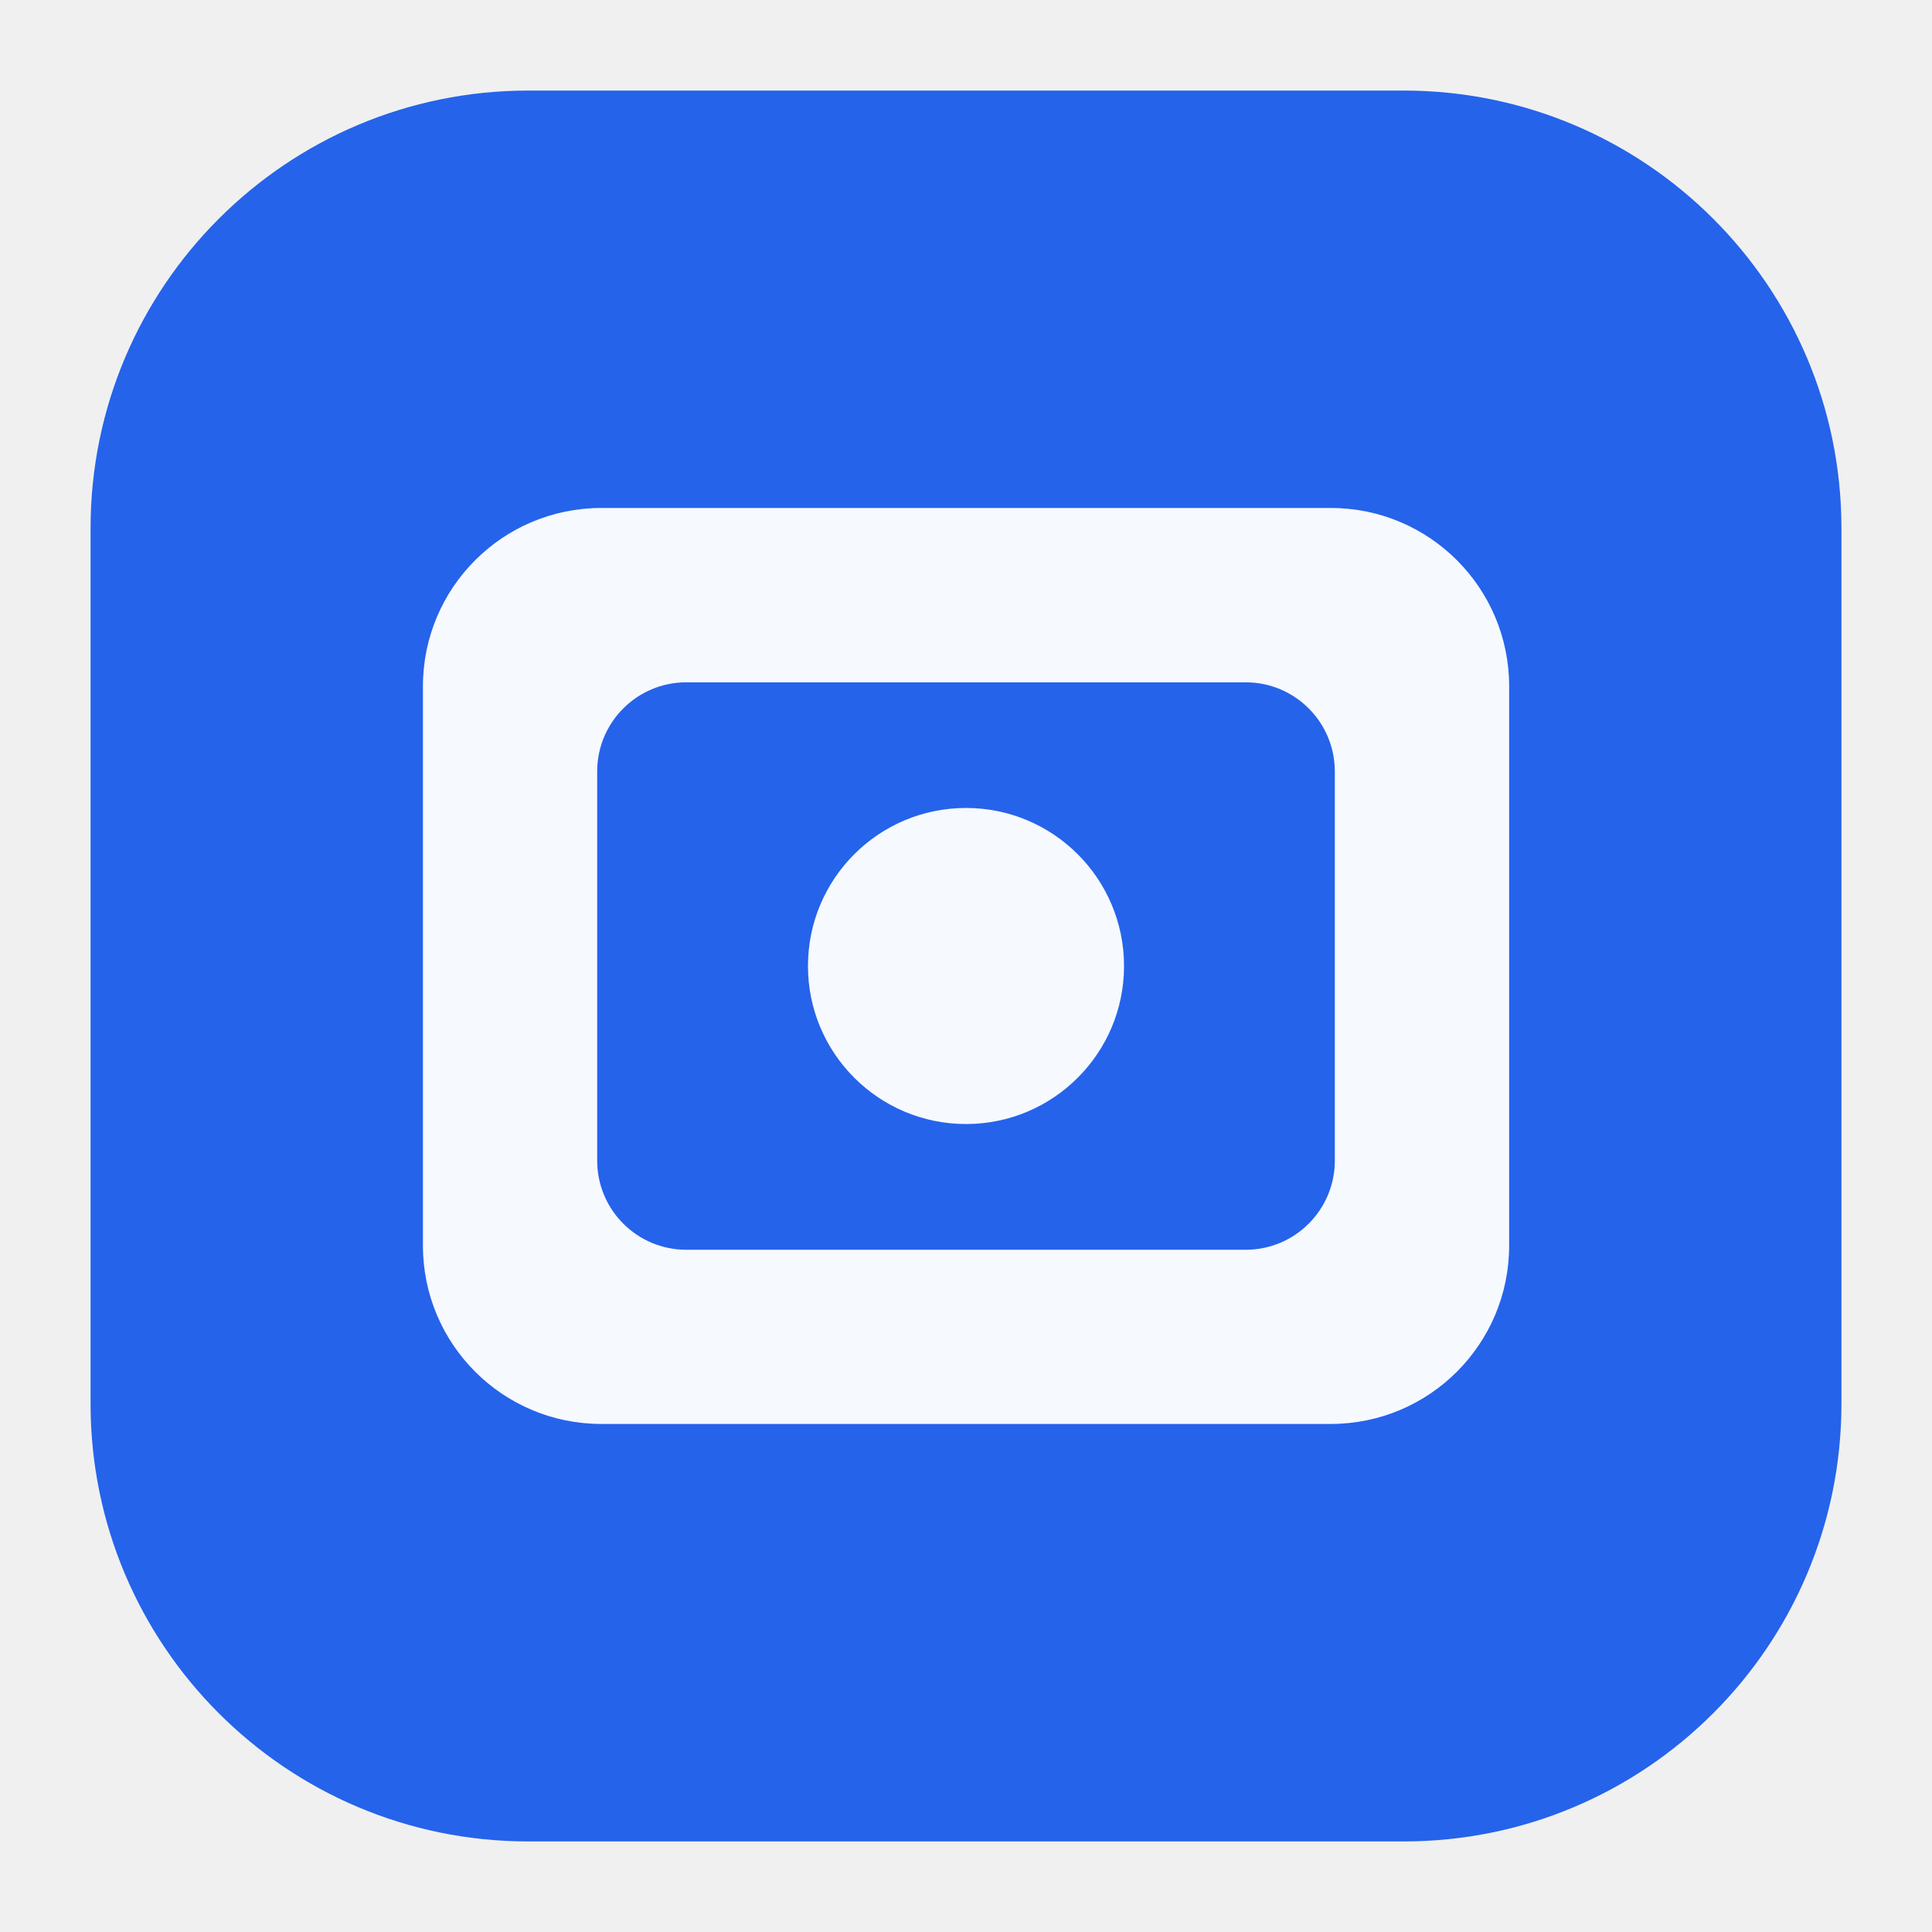
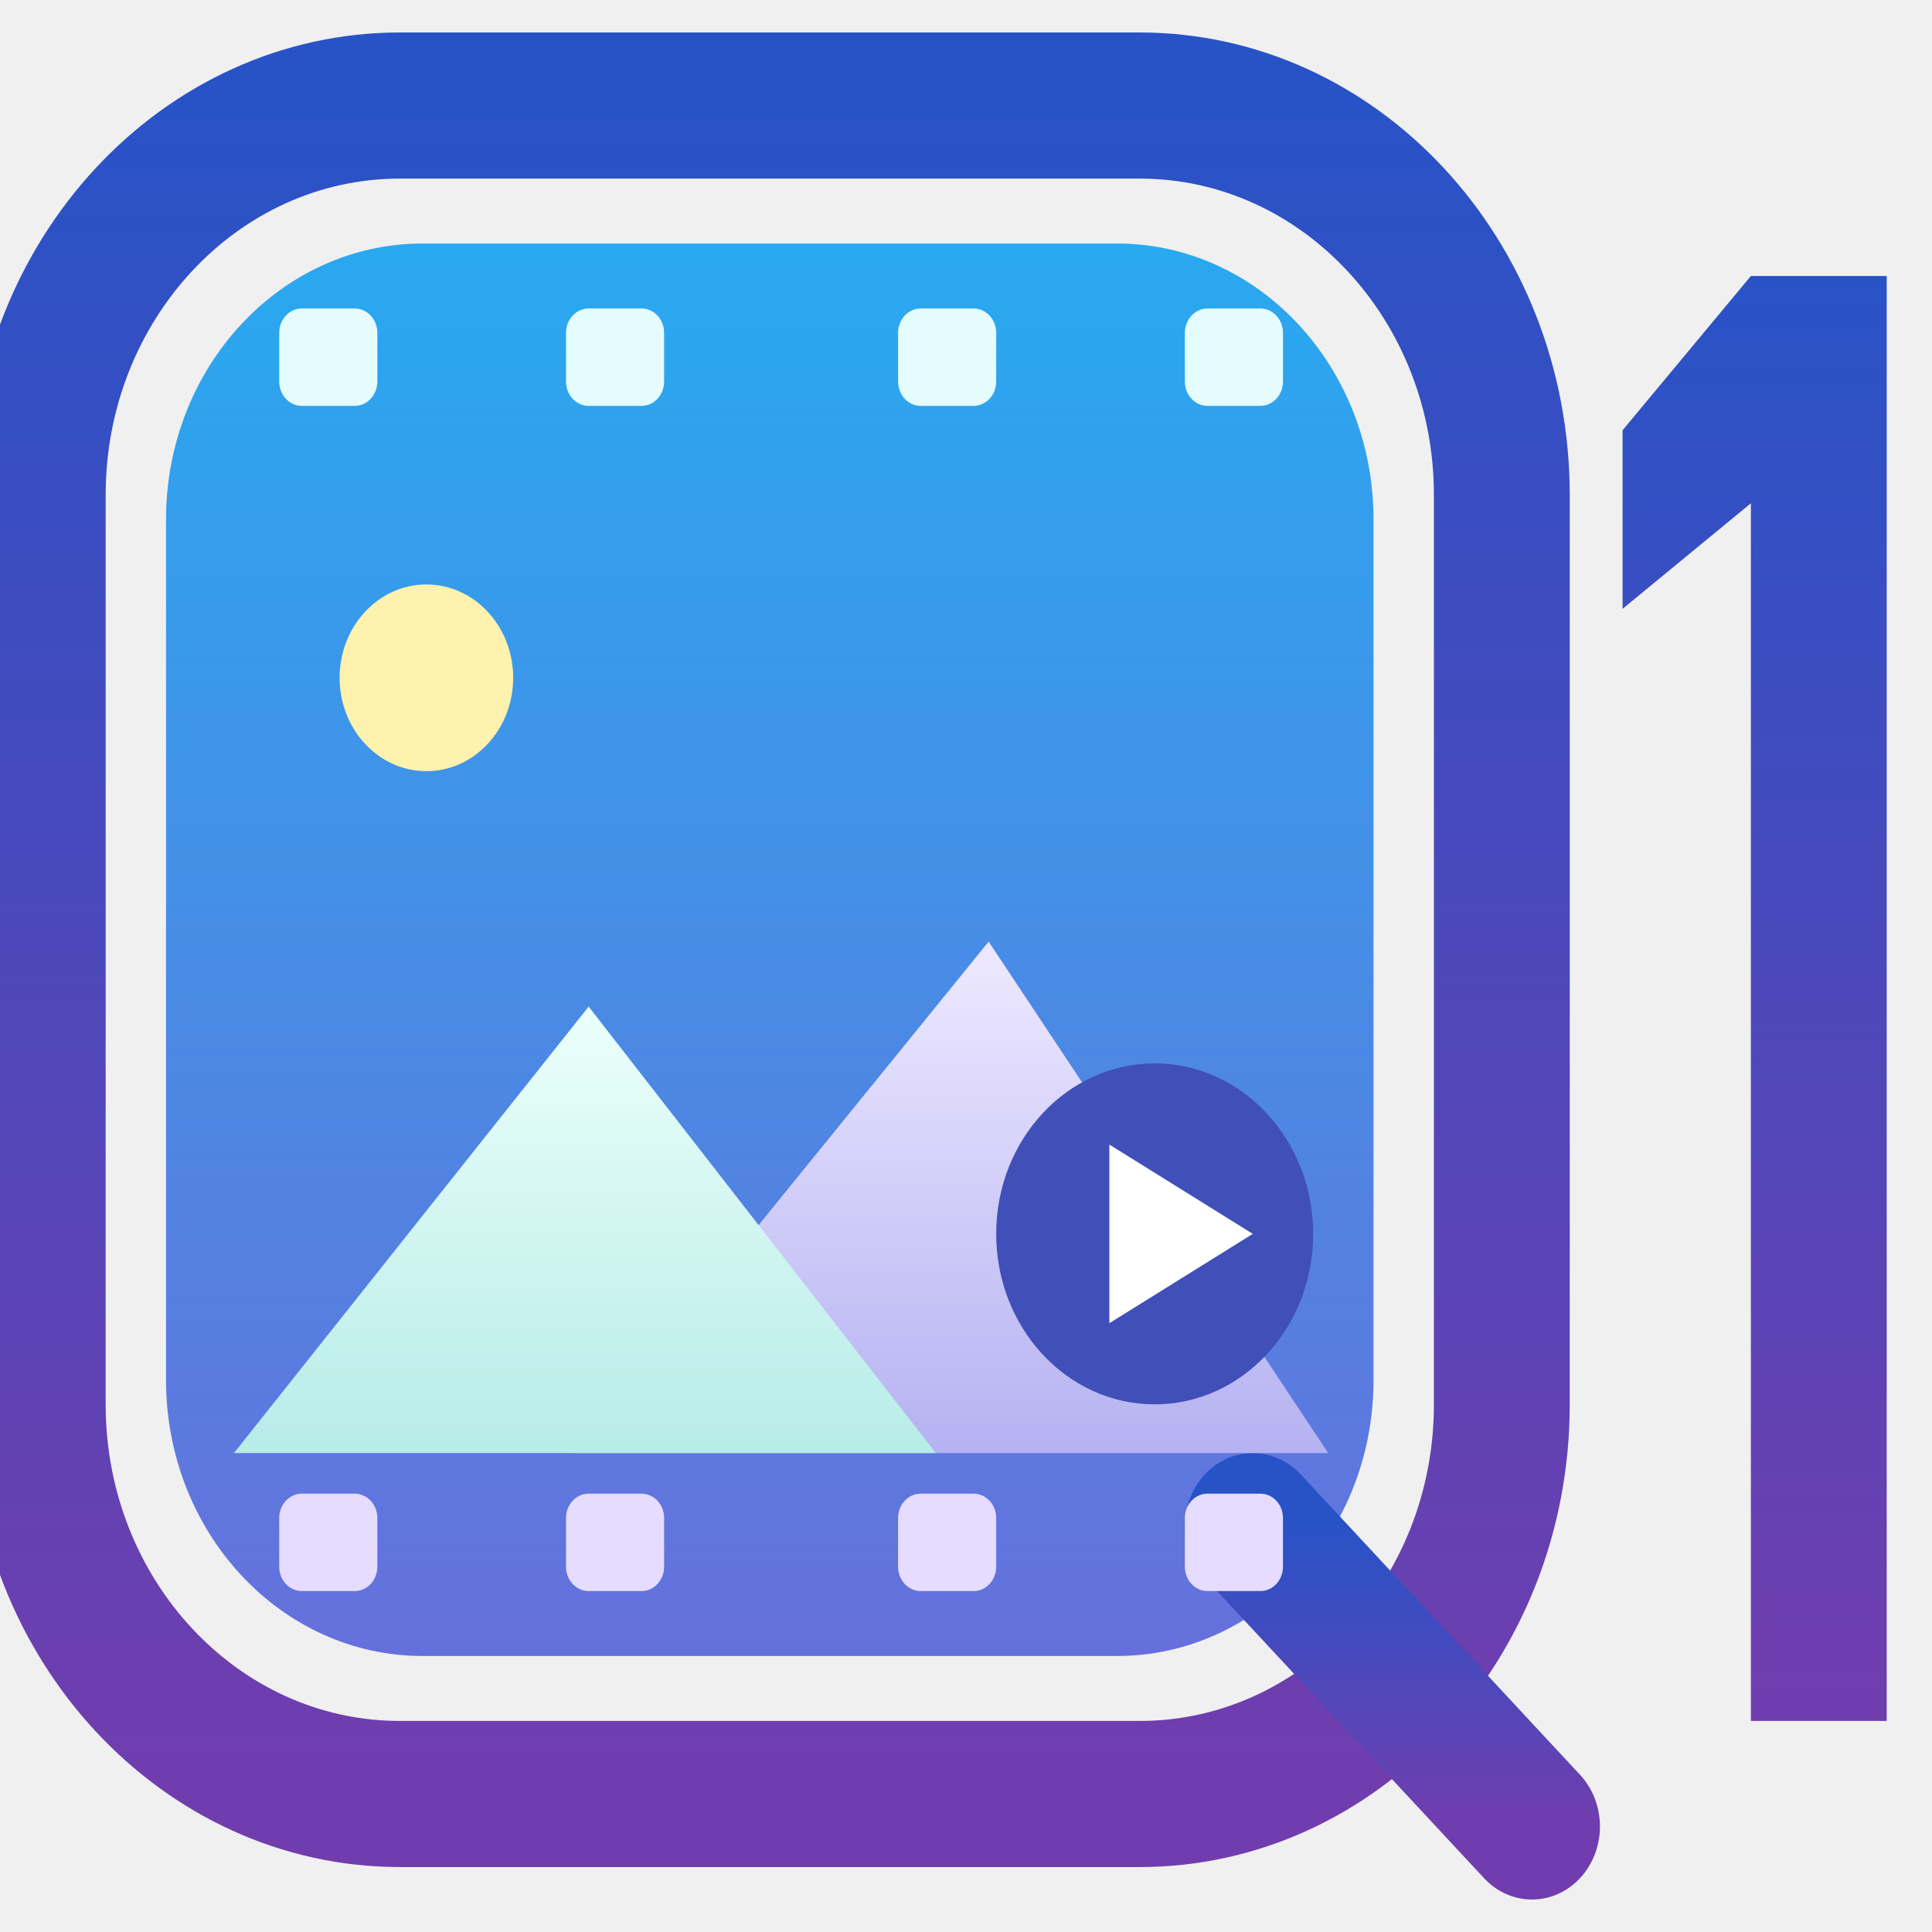
<svg xmlns="http://www.w3.org/2000/svg" width="256" height="256" viewBox="0 0 256 256">
-   <rect x="12" y="12" width="232" height="232" rx="58" fill="#2563EB" />
-   <rect x="56.04" y="67.31" width="143.93" height="121.37" rx="23.63" fill="#F6F9FE" />
-   <rect x="79.13" y="90.41" width="97.74" height="75.19" rx="11.81" fill="#2563EB" />
-   <circle cx="128" cy="128" r="20.94" fill="#F6F9FE" />
+   <defs>
+     <linearGradient id="brand" x1="0" y1="0" x2="0" y2="1">
+       <stop stop-color="#2853C7" />
+       <stop offset="1" stop-color="#713DAE" />
+     </linearGradient>
+     <linearGradient id="sky" x1="0" y1="0" x2="0" y2="1">
+       <stop stop-color="#28A9F0" />
+       <stop offset="1" stop-color="#6670DC" />
+     </linearGradient>
+     <linearGradient id="mint" x1="0" y1="0" x2="0" y2="1">
+       <stop stop-color="#ECFFFA" />
+       <stop offset="1" stop-color="#B7ECE8" />
+     </linearGradient>
+     <linearGradient id="lavender" x1="0" y1="0" x2="0" y2="1">
+       <stop stop-color="#EEE9FF" />
+       <stop offset="1" stop-color="#B5B2F2" />
+     </linearGradient>
+   </defs>
+   <g transform="matrix(1 0 0 1.07563 0 5.378151)">
+     <rect x="22" y="25" width="160" height="174" rx="34" fill="url(#sky)" />
+     <rect x="5" y="8" width="194" height="208" rx="48" fill="none" stroke="url(#brand)" stroke-width="18" />
+     <line x1="166" y1="183" x2="203" y2="220" stroke="url(#brand)" stroke-width="18" stroke-linecap="round" />
+     <polygon points="215,48 232,29 250,29 250,207 232,207 232,57 215,70" fill="url(#brand)" />
+     <rect x="37" y="33" width="13" height="12" rx="3" fill="#E5FCFF" />
+     <rect x="37" y="179" width="13" height="12" rx="3" fill="#E6DCFF" />
+     <rect x="75" y="33" width="13" height="12" rx="3" fill="#E5FCFF" />
+     <rect x="75" y="179" width="13" height="12" rx="3" fill="#E6DCFF" />
+     <rect x="119" y="33" width="13" height="12" rx="3" fill="#E5FCFF" />
+     <rect x="119" y="179" width="13" height="12" rx="3" fill="#E6DCFF" />
+     <rect x="157" y="33" width="13" height="12" rx="3" fill="#E5FCFF" />
+     <rect x="157" y="179" width="13" height="12" rx="3" fill="#E6DCFF" />
+     <polygon points="76,174 131,111 176,174" fill="url(#lavender)" />
+     <polygon points="31,174 78,119 124,174" fill="url(#mint)" />
+     <circle cx="56.5" cy="78.5" r="11.5" fill="#FFF1AE" />
+     <circle cx="153" cy="147" r="21" fill="#4050B8" />
+     <polygon points="147,136 147,158 166,147" fill="#FFFFFF" />
+   </g>
</svg>
